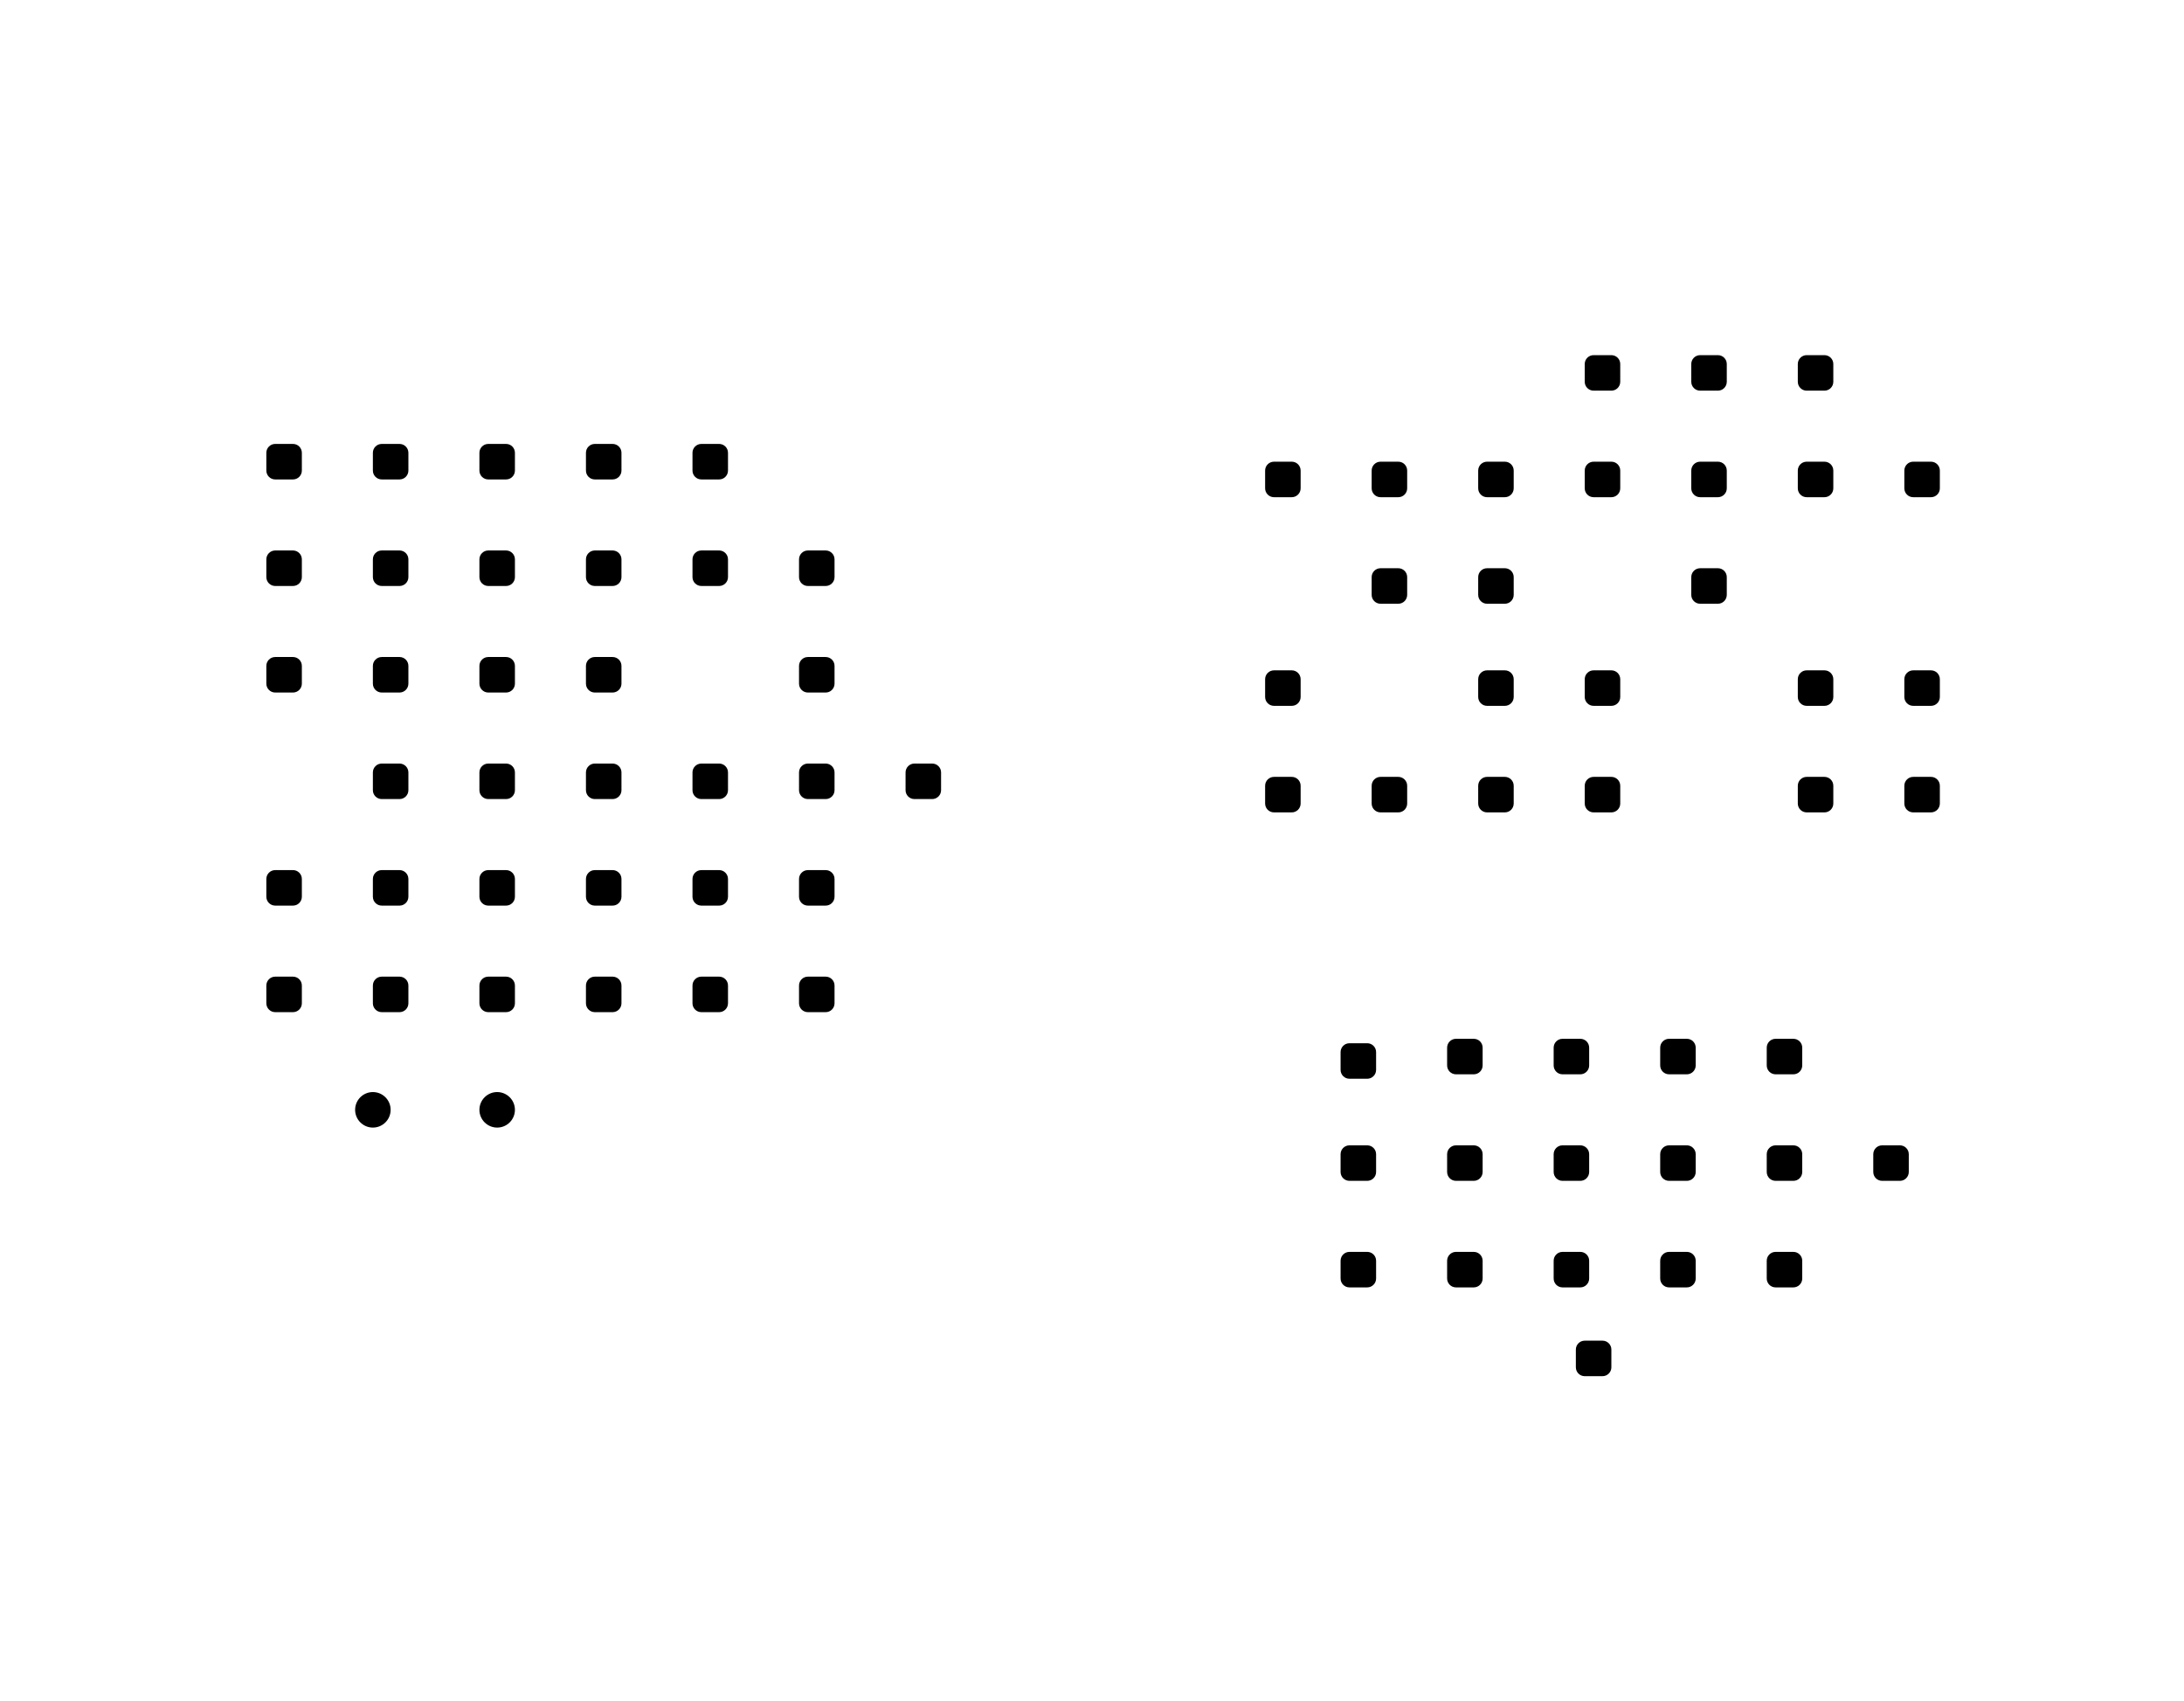
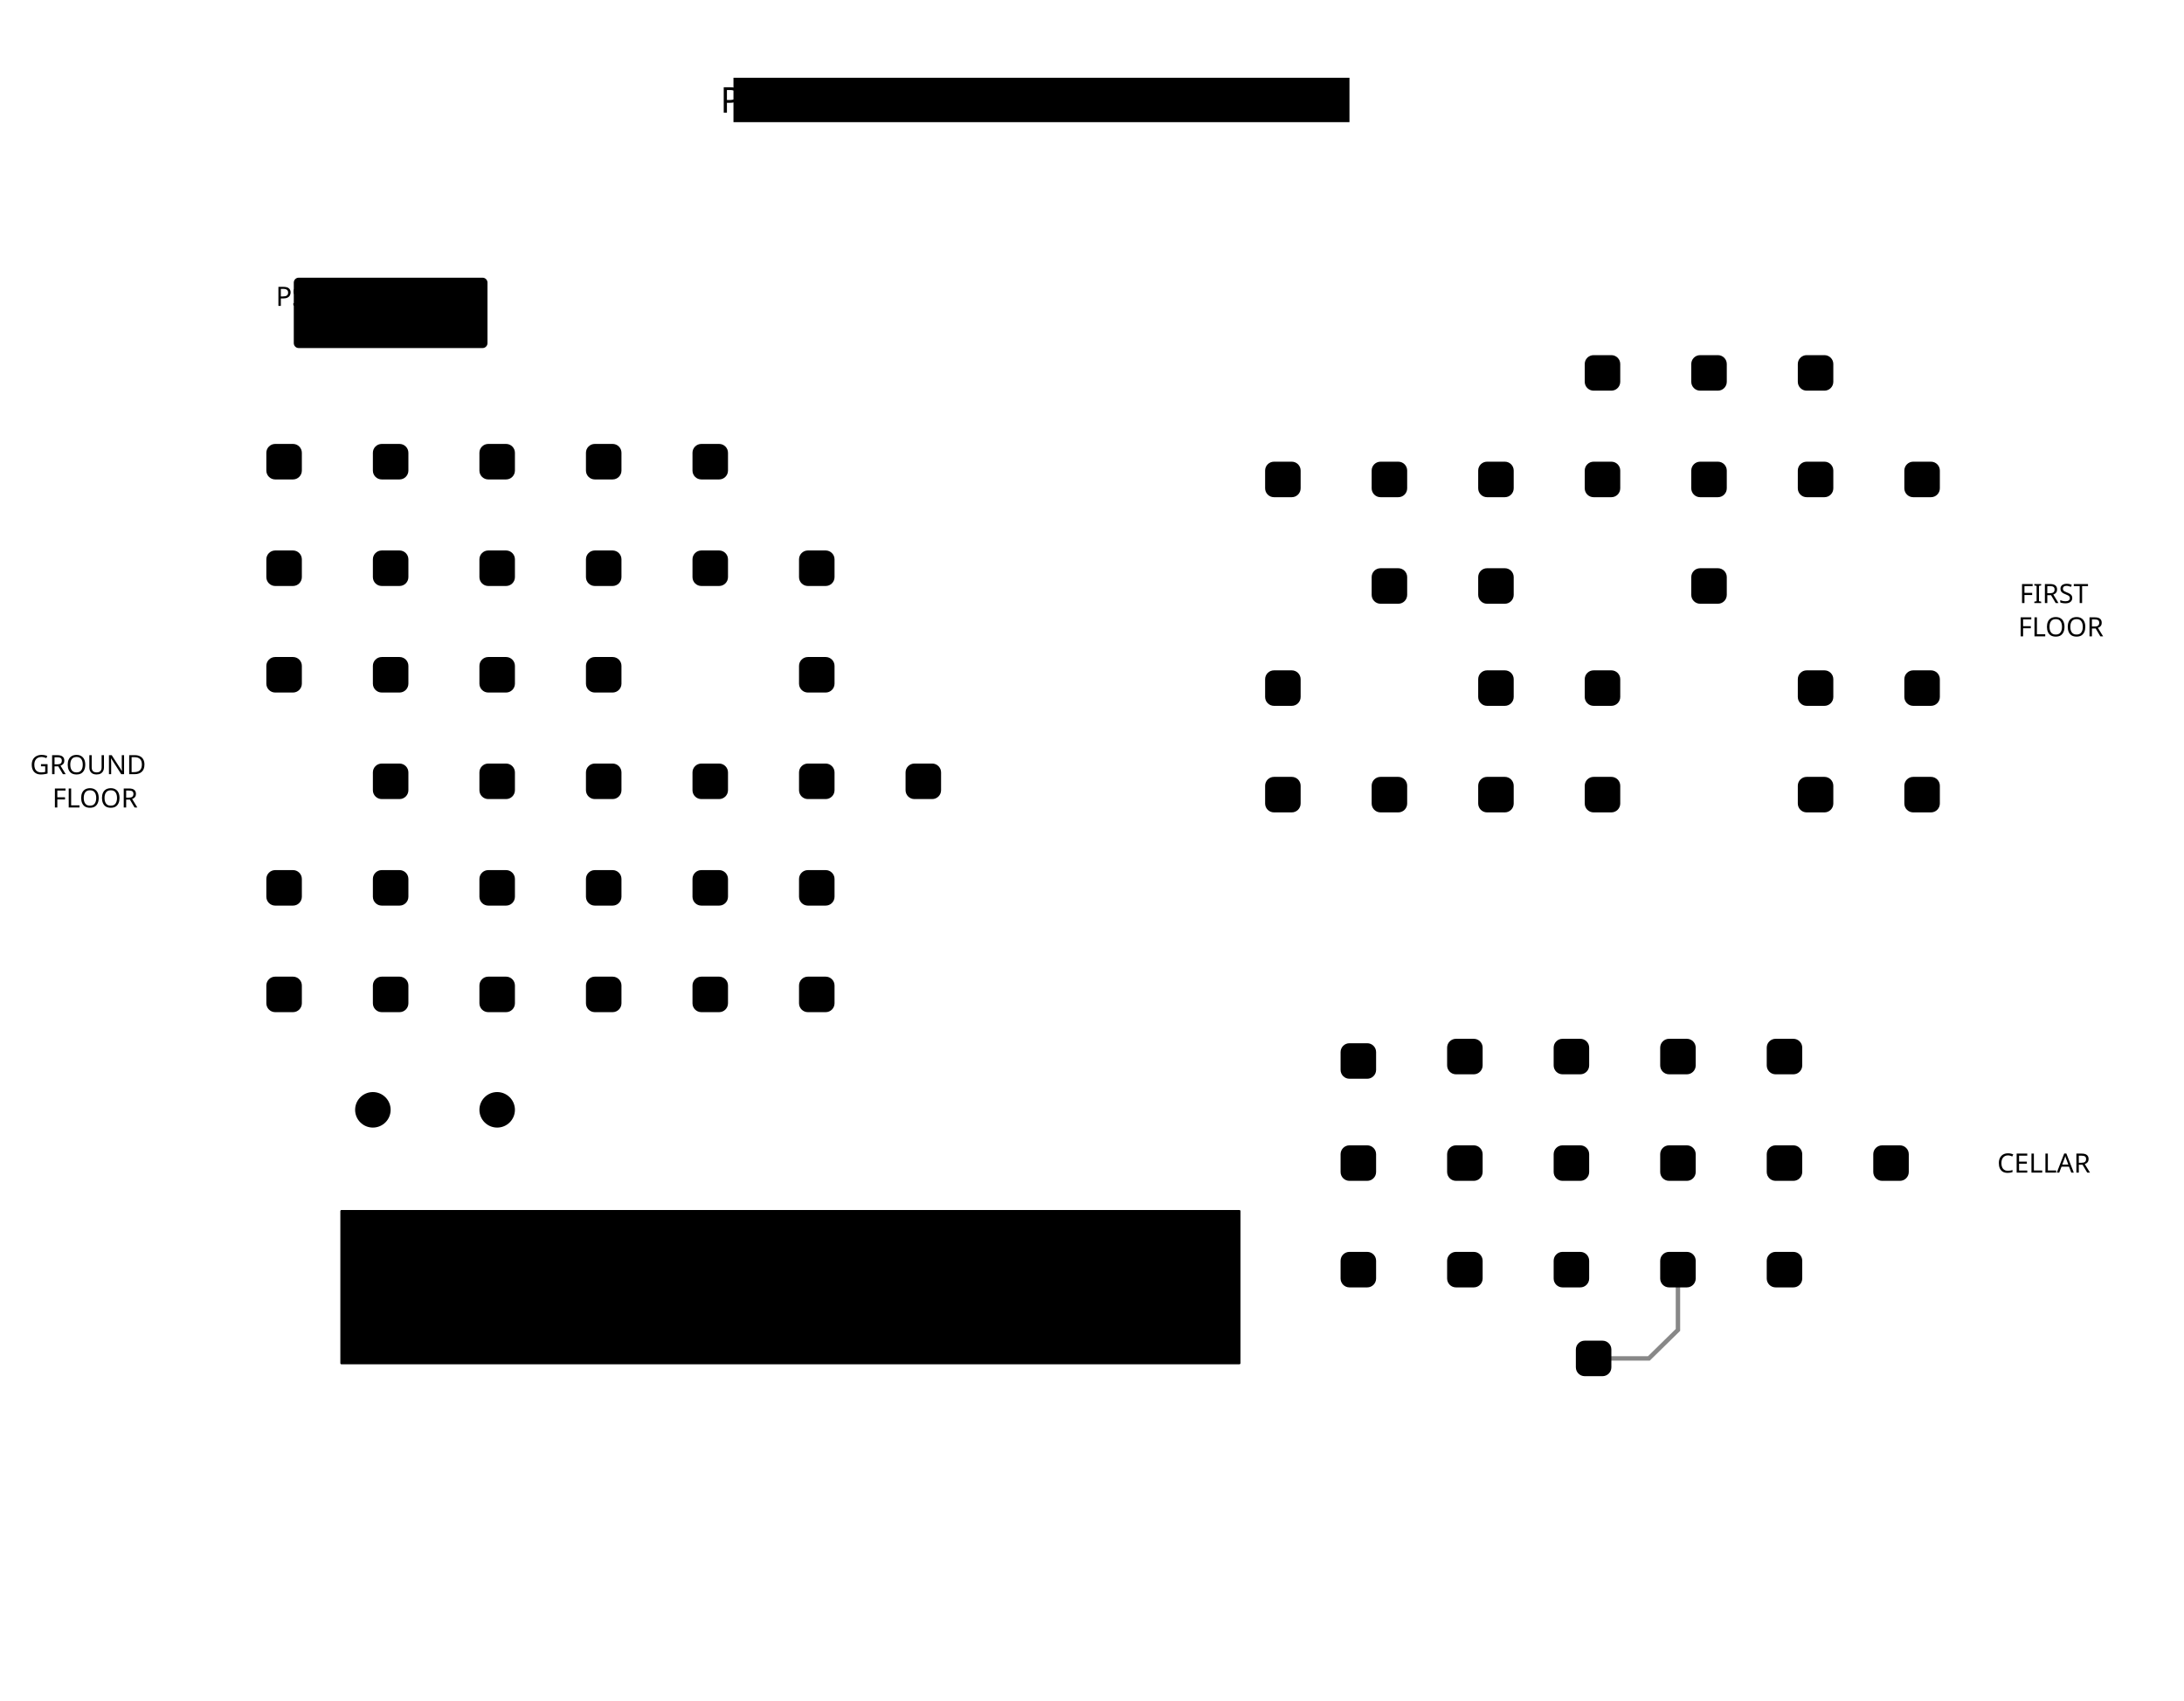
- <svg xmlns="http://www.w3.org/2000/svg" viewBox="0 0 492 383" class="map-svg" data-map-id="14">
-   <g id="layer-artwork" />
+ <svg xmlns="http://www.w3.org/2000/svg" viewBox="0 0 492 383" class="map-svg" data-map-id="14" version="1.1" id="svg7" xml:space="preserve">
+   <defs id="defs7" />
+   <style id="inkscape-font-fix">
+ text, .map-label, .map-label-muted, .map-label-accent,
+ .lib-table, .lib-gap-label, .lib-book-label,
+ .lib-row-num, .lib-book-list, .room-type-label {
+   font-family: "Noto Sans", sans-serif;
+ }
+ </style>
+   <g id="layer-artwork">
+     <rect id="rect20-9" width="138.768" height="10" x="165.232" y="17.517" class="city-sign" style="stroke-width:0.672" />
+     <rect id="rect39" width="202.773" height="34.758" x="76.672" y="272.564" ry="0.248" class="anno-box" style="stroke-width:1" />
+     <text xml:space="preserve" x="234.468" y="25.377" id="text21-6" class="city-sign-label" text-anchor="middle" font-size="8px" style="font-family:'Noto Sans', sans-serif">
+       <tspan x="234.468" y="25.377" style="font-style:normal;font-variant:normal;font-weight:normal;font-stretch:normal;font-family:NotoSans;-inkscape-font-specification:NotoSans" id="tspan20-4">PSEUDOPOLIS YARD WATCH HOUSE</tspan>
+     </text>
+     <rect id="rect24" width="43.636" height="15.85" x="66.182" y="62.554" ry="1.108" class="anno-box" style="stroke-width:1" />
+     <text xml:space="preserve" x="87.85" y="68.904" id="text23" class="map-label" text-anchor="middle" font-size="6px" style="font-family:'Noto Sans', sans-serif">
+       <tspan x="87.85" y="68.904" style="font-style:normal;font-variant:normal;font-weight:normal;font-stretch:normal;font-family:NotoSans;-inkscape-font-specification:NotoSans" id="tspan23">PSEUDOPOLIS</tspan>
+       <tspan x="87.85" y="76.404" style="font-style:normal;font-variant:normal;font-weight:normal;font-stretch:normal;font-family:NotoSans;-inkscape-font-specification:NotoSans" id="tspan7">YARD</tspan>
+     </text>
+     <path d="M 88,78.404 V 104" id="path24" class="exit-offmap" />
+     <text xml:space="preserve" x="25.307" y="174.395" id="text50" class="map-label-muted" text-anchor="middle" font-size="6px" style="font-family:'Noto Sans', sans-serif">
+       <tspan x="25.307" y="174.395" style="font-style:normal;font-variant:normal;font-weight:normal;font-stretch:normal;font-family:NotoSans;-inkscape-font-specification:NotoSans" id="tspan50">GROUND</tspan>
+       <tspan x="25.307" y="181.895" style="font-style:normal;font-variant:normal;font-weight:normal;font-stretch:normal;font-family:NotoSans;-inkscape-font-specification:NotoSans" id="tspan51">FLOOR</tspan>
+     </text>
+     <text xml:space="preserve" x="468.149" y="135.844" id="text9" class="map-label-muted" text-anchor="middle" font-size="6px" style="font-family:'Noto Sans', sans-serif">
+       <tspan x="468.149" y="135.844" style="font-style:normal;font-variant:normal;font-weight:normal;font-stretch:normal;font-family:NotoSans;-inkscape-font-specification:NotoSans" id="tspan9">FIRST</tspan>
+       <tspan x="468.149" y="143.344" style="font-style:normal;font-variant:normal;font-weight:normal;font-stretch:normal;font-family:NotoSans;-inkscape-font-specification:NotoSans" id="tspan10">FLOOR</tspan>
+     </text>
+     <text xml:space="preserve" x="464.319" y="264.142" id="text12" class="map-label-muted" text-anchor="middle" font-size="6px" style="font-family:'Noto Sans', sans-serif">
+       <tspan x="464.319" y="264.142" style="font-style:normal;font-variant:normal;font-weight:normal;font-stretch:normal;font-family:NotoSans;-inkscape-font-specification:NotoSans" id="tspan12">CELLAR</tspan>
+     </text>
+     <path d="m 359,306 h 12.45 L 378,299.578 V 286.5" id="path13" class="exit" fill="none" stroke="#888888" />
+     <text xml:space="preserve" x="148.821" y="279.036" id="text32" class="map-label" text-anchor="left" font-size="6px" style="font-family:'Noto Sans', sans-serif">
+       <tspan x="148.821" y="279.036" style="font-style:normal;font-variant:normal;font-weight:normal;font-stretch:normal;font-family:NotoSans;-inkscape-font-specification:NotoSans" id="tspan32">WATCH HOUSE ROOMS</tspan>
+     </text>
+     <text xml:space="preserve" x="81.147" y="288.208" id="text33" class="map-label" text-anchor="left" font-size="6px" style="font-family:'Noto Sans', sans-serif">
+       <tspan x="81.147" y="288.208" style="font-style:normal;font-variant:normal;font-weight:normal;font-stretch:normal;font-family:NotoSans;-inkscape-font-specification:NotoSans" id="tspan39">1. FORENSICS</tspan>
+       <tspan x="81.147" y="295.708" style="font-style:normal;font-variant:normal;font-weight:normal;font-stretch:normal;font-family:NotoSans;-inkscape-font-specification:NotoSans" id="tspan37">2. LOCKER ROOM</tspan>
+       <tspan x="81.147" y="303.208" style="font-style:normal;font-variant:normal;font-weight:normal;font-stretch:normal;font-family:NotoSans;-inkscape-font-specification:NotoSans" id="tspan38">3. WATCHMAN'S GUILD</tspan>
+     </text>
+     <path d="M 76.672,280.955 H 279.445" id="path39" class="anno-rule" />
+     <text xml:space="preserve" x="154.395" y="288.208" id="text42" class="map-label" text-anchor="left" font-size="6px" style="font-family:'Noto Sans', sans-serif">
+       <tspan x="154.395" y="288.208" style="font-style:normal;font-variant:normal;font-weight:normal;font-stretch:normal;font-family:NotoSans;-inkscape-font-specification:NotoSans" id="tspan42">4. INTERROGATION</tspan>
+       <tspan x="154.395" y="295.708" style="font-style:normal;font-variant:normal;font-weight:normal;font-stretch:normal;font-family:NotoSans;-inkscape-font-specification:NotoSans" id="tspan44">5. VIME'S OFFICE</tspan>
+       <tspan x="154.395" y="303.208" style="font-style:normal;font-variant:normal;font-weight:normal;font-stretch:normal;font-family:NotoSans;-inkscape-font-specification:NotoSans" id="tspan45">6. CARROT'S ROOM</tspan>
+     </text>
+     <text xml:space="preserve" x="216.682" y="288.208" id="text48" class="map-label" text-anchor="left" font-size="6px" style="font-family:'Noto Sans', sans-serif">
+       <tspan x="216.682" y="288.208" style="font-style:normal;font-variant:normal;font-weight:normal;font-stretch:normal;font-family:NotoSans;-inkscape-font-specification:NotoSans" id="tspan48">7. PRISON CELL</tspan>
+       <tspan x="216.682" y="295.708" style="font-style:normal;font-variant:normal;font-weight:normal;font-stretch:normal;font-family:NotoSans;-inkscape-font-specification:NotoSans" id="tspan52">8. PRISON OFFICE</tspan>
+       <tspan x="216.682" y="303.208" style="font-style:normal;font-variant:normal;font-weight:normal;font-stretch:normal;font-family:NotoSans;-inkscape-font-specification:NotoSans" id="tspan53">9. IGOR (NEW NOSE)</tspan>
+     </text>
+   </g>
  <g id="layer-exits">
    <line id="edge-38e0caedf0ff789f97b6d7e8e2a18fad9ab0f2fd-e4323daefa982b5bbc15bdbe3ba57752df4c1e7d" class="exit" x1="112" y1="104" x2="88" y2="104" />
    <line id="edge-da386c9ef7bc8bc6b783b873bf423bc186b717f8-e4323daefa982b5bbc15bdbe3ba57752df4c1e7d" class="exit" x1="88" y1="128" x2="88" y2="104" />
    <line id="edge-dff316ced22bf977b5b85319417619f55cf5427a-e4323daefa982b5bbc15bdbe3ba57752df4c1e7d" class="exit" x1="64" y1="128" x2="88" y2="104" />
    <line id="edge-e4323daefa982b5bbc15bdbe3ba57752df4c1e7d-ed5ed573b174bcece88c3026247b4db114376547" class="exit" x1="88" y1="104" x2="64" y2="104" />
    <line id="edge-38e0caedf0ff789f97b6d7e8e2a18fad9ab0f2fd-a91f881f9b8387aece66202c8c4af29845f2b557" class="exit" x1="112" y1="104" x2="136" y2="104" />
    <line id="edge-da386c9ef7bc8bc6b783b873bf423bc186b717f8-ed5ed573b174bcece88c3026247b4db114376547" class="exit" x1="88" y1="128" x2="64" y2="104" />
    <line id="edge-dff316ced22bf977b5b85319417619f55cf5427a-ed5ed573b174bcece88c3026247b4db114376547" class="exit" x1="64" y1="128" x2="64" y2="104" />
    <line id="edge-bb12561776cc64eee575ef49a01fa16c4af3c157-dff316ced22bf977b5b85319417619f55cf5427a" class="exit" x1="64" y1="152" x2="64" y2="128" />
    <line id="edge-da386c9ef7bc8bc6b783b873bf423bc186b717f8-dff316ced22bf977b5b85319417619f55cf5427a" class="exit" x1="88" y1="128" x2="64" y2="128" />
    <line id="edge-75779c028e33c650afb0da590c30e13233037ff4-da386c9ef7bc8bc6b783b873bf423bc186b717f8" class="exit" x1="112" y1="128" x2="88" y2="128" />
    <line id="edge-75779c028e33c650afb0da590c30e13233037ff4-9e40c07e260a43f14dc9c836835dbc1224e5a849" class="exit" x1="112" y1="128" x2="112" y2="152" />
    <line id="edge-75779c028e33c650afb0da590c30e13233037ff4-bf31c1171f6364127419287e7b526cc8a369dad4" class="exit" x1="112" y1="128" x2="136" y2="128" />
    <line id="edge-001b1d37a206af4bda0bbbab028846039595d452-9e40c07e260a43f14dc9c836835dbc1224e5a849" class="exit" x1="88" y1="152" x2="112" y2="152" />
    <line id="edge-9e40c07e260a43f14dc9c836835dbc1224e5a849-e89dfc0fc7ca85e470f6088959f8dc2e04fa9b5e" class="exit" x1="112" y1="152" x2="112" y2="176" />
    <line id="edge-1cb90592d555424999ee624e9d13f0265d22446c-e89dfc0fc7ca85e470f6088959f8dc2e04fa9b5e" class="exit" x1="136" y1="176" x2="112" y2="176" />
    <line id="edge-7c1f023e45c77a1656827735299710d61769fc0e-e89dfc0fc7ca85e470f6088959f8dc2e04fa9b5e" class="exit" x1="88" y1="176" x2="112" y2="176" />
    <line id="edge-e60350c1af1e8f42bd568a2b821add57cf635606-e89dfc0fc7ca85e470f6088959f8dc2e04fa9b5e" class="exit" x1="112" y1="200" x2="112" y2="176" />
    <line id="edge-43913fcff5de196f8e801d6810346011fa49f10b-e60350c1af1e8f42bd568a2b821add57cf635606" class="exit" x1="112" y1="224" x2="112" y2="200" />
    <line id="edge-42ec9933c09cb4fb475bbd81b66a90308be65975-43913fcff5de196f8e801d6810346011fa49f10b" class="exit" x1="88" y1="224" x2="112" y2="224" />
    <line id="edge-43913fcff5de196f8e801d6810346011fa49f10b-e946d1b1c0ae54f55938d176143b5b9085f54b2a" class="exit" x1="112" y1="224" x2="112" y2="250" />
    <line id="edge-e946d1b1c0ae54f55938d176143b5b9085f54b2a-effd227afd7bd5661384eed1e5abb1816292196a" class="exit" x1="112" y1="250" x2="84" y2="250" />
    <line id="edge-0e7d9e718872efa5e99d00f9166a1a52b6b9de1f-42ec9933c09cb4fb475bbd81b66a90308be65975" class="exit" x1="64" y1="224" x2="88" y2="224" />
    <line id="edge-42ec9933c09cb4fb475bbd81b66a90308be65975-a354edb8beab37712ffa33e68b17482171832faf" class="exit" x1="88" y1="224" x2="88" y2="200" />
    <line id="edge-0e7d9e718872efa5e99d00f9166a1a52b6b9de1f-45cb06d71364647001ae5236ea1832d5b4cbff65" class="exit" x1="64" y1="224" x2="64" y2="200" />
    null
    <line id="edge-174e69727d2965e2076884c41903622d04ca521f-f2dd78929943ee0d53e7a813c73e92499431937b" class="exit" x1="289" y1="155" x2="289" y2="179" />
    <line id="edge-e3396647c4af3d6a859754f365b30d93b3f0de66-f2dd78929943ee0d53e7a813c73e92499431937b" class="exit" x1="313" y1="179" x2="289" y2="179" />
    <line id="edge-23df74bcdc7136f4c9745f3b3aa7fb4618fd05a3-e3396647c4af3d6a859754f365b30d93b3f0de66" class="exit" x1="337" y1="179" x2="313" y2="179" />
    <line id="edge-14363e2121b91d9a5f860548bba820784e3d659c-23df74bcdc7136f4c9745f3b3aa7fb4618fd05a3" class="exit" x1="361" y1="179" x2="337" y2="179" />
    <line id="edge-23df74bcdc7136f4c9745f3b3aa7fb4618fd05a3-506cf7c5be93e3189f3b1c96b45c308a358548d3" class="exit" x1="337" y1="179" x2="337" y2="155" />
    <line id="edge-14363e2121b91d9a5f860548bba820784e3d659c-280b9a0993f4c2abcf8227f7d750cc44b0d9692f" class="exit" x1="361" y1="179" x2="409" y2="179" />
    <line id="edge-14363e2121b91d9a5f860548bba820784e3d659c-65c089fbb74abe38e8c8c13b55b346a8fad82c51" class="exit" x1="361" y1="179" x2="361" y2="155" />
    <line id="edge-174e69727d2965e2076884c41903622d04ca521f-d3ed288e87c1a1d81517c1d4dd022dc9c8d48c74" class="exit" x1="289" y1="155" x2="289" y2="108" />
    <line id="edge-0ad512d3ec4e95fc106f302641992c06535a8233-280b9a0993f4c2abcf8227f7d750cc44b0d9692f" class="exit" x1="409" y1="155" x2="409" y2="179" />
    <line id="edge-280b9a0993f4c2abcf8227f7d750cc44b0d9692f-8c6ec17a9134a53f13bc6b2feeddbc45fb81b76b" class="exit" x1="409" y1="179" x2="433" y2="179" />
    <line id="edge-0ad512d3ec4e95fc106f302641992c06535a8233-2beb0e385dbebfda36b074eb8f5db747bd610bdb" class="exit" x1="409" y1="155" x2="433" y2="155" />
    <line id="edge-0ad512d3ec4e95fc106f302641992c06535a8233-863c8480aed91e9b4b88023d34256e6ce7d91d9a" class="exit" x1="409" y1="155" x2="409" y2="108" />
    <line id="edge-63f33530da59738fd1ab7a52c3dd4b5b8363f725-863c8480aed91e9b4b88023d34256e6ce7d91d9a" class="exit" x1="433" y1="108" x2="409" y2="108" />
    <line id="edge-7147c2010cfb431b50c1ae2fecb5893bf3fc846a-863c8480aed91e9b4b88023d34256e6ce7d91d9a" class="exit" x1="385" y1="108" x2="409" y2="108" />
    <line id="edge-863c8480aed91e9b4b88023d34256e6ce7d91d9a-d0f19f26c5a12a73817d5b391a8aeadd85e464c1" class="exit" x1="409" y1="108" x2="409" y2="84" />
    null
    <line id="edge-2f91a90be2c771b24ed72a3a75b1920ec277c353-7147c2010cfb431b50c1ae2fecb5893bf3fc846a" class="exit" x1="385" y1="132" x2="385" y2="108" />
    <line id="edge-7147c2010cfb431b50c1ae2fecb5893bf3fc846a-9c133e18f2f64cad66e9ddf6b3815c120e142c82" class="exit" x1="385" y1="108" x2="361" y2="108" />
    <line id="edge-8a69a64960e495dd53365f85f7a53e64ca95caf2-9c133e18f2f64cad66e9ddf6b3815c120e142c82" class="exit" x1="337" y1="108" x2="361" y2="108" />
    <line id="edge-9c133e18f2f64cad66e9ddf6b3815c120e142c82-f80370cf035e26791bad591cc9e0a4412b8eb392" class="exit" x1="361" y1="108" x2="361" y2="84" />
    <line id="edge-c1a3c3cb5de46fe1cc227dcd86b65a78552a070b-f80370cf035e26791bad591cc9e0a4412b8eb392" class="exit" x1="385" y1="84" x2="361" y2="84" />
    <line id="edge-8a69a64960e495dd53365f85f7a53e64ca95caf2-adf74cee18da7945b6d6e4a496298bebe967e8a9" class="exit" x1="337" y1="108" x2="337" y2="132" />
    <line id="edge-8a69a64960e495dd53365f85f7a53e64ca95caf2-e0902734d6bcf1be4763036446e5b3984d811dca" class="exit" x1="337" y1="108" x2="313" y2="108" />
    <line id="edge-d3ed288e87c1a1d81517c1d4dd022dc9c8d48c74-e0902734d6bcf1be4763036446e5b3984d811dca" class="exit" x1="289" y1="108" x2="313" y2="108" />
    <line id="edge-e0902734d6bcf1be4763036446e5b3984d811dca-fe31d06bbe69eca1b48ca634f646ff8699a138f4" class="exit" x1="313" y1="108" x2="313" y2="132" />
    <line id="edge-f8e2873643260fb93623c23ca9caf584447bd088-fef9e62f305c72a18a1269d0fbfe32b05aa65f63" class="exit" x1="184" y1="128" x2="160" y2="128" />
    <line id="edge-bf31c1171f6364127419287e7b526cc8a369dad4-fef9e62f305c72a18a1269d0fbfe32b05aa65f63" class="exit" x1="136" y1="128" x2="160" y2="128" />
    <line id="edge-c3e340e672656faca84e109857f441c5f20e65a4-fef9e62f305c72a18a1269d0fbfe32b05aa65f63" class="exit" x1="160" y1="104" x2="160" y2="128" />
    <line id="edge-431f3cc333eb591a62e0818eb9ea452e79ded09d-bf31c1171f6364127419287e7b526cc8a369dad4" class="exit" x1="136" y1="152" x2="136" y2="128" />
    <line id="edge-1cb90592d555424999ee624e9d13f0265d22446c-dfc1b69df1f92cec64bb6d33f6ebff176372d6d8" class="exit" x1="136" y1="176" x2="160" y2="176" />
    <line id="edge-99327f687e7d90eb34a9dd37d0a93093599a45a7-dfc1b69df1f92cec64bb6d33f6ebff176372d6d8" class="exit" x1="160" y1="200" x2="160" y2="176" />
    <line id="edge-dfc1b69df1f92cec64bb6d33f6ebff176372d6d8-f51061ff25732d1390b12b7569b2aa8636fb3973" class="exit" x1="160" y1="176" x2="184" y2="176" />
    <line id="edge-9d1398289c8182bfdd1e58222a7a7ae6485379a9-f51061ff25732d1390b12b7569b2aa8636fb3973" class="exit" x1="208" y1="176" x2="184" y2="176" />
    <line id="edge-e06bf67fcabff99d29fa281df745b30607023cbe-f51061ff25732d1390b12b7569b2aa8636fb3973" class="exit" x1="184" y1="152" x2="184" y2="176" />
    null
    <line id="edge-3d1b328a9e77db781d6d26502015503502ca1791-fed2ded8a63f3227b629ef98fb65c32fa197ea71" class="exit" x1="402" y1="262" x2="426" y2="262" />
    <line id="edge-3d1b328a9e77db781d6d26502015503502ca1791-52eec27a7c55af2e4aac3d94676af659de7224ba" class="exit" x1="402" y1="262" x2="402" y2="238" />
    <line id="edge-3d1b328a9e77db781d6d26502015503502ca1791-9db2f453e107344495876a79730023fd0cf8404c" class="exit" x1="402" y1="262" x2="402" y2="286" />
    <line id="edge-3d1b328a9e77db781d6d26502015503502ca1791-a9a2f5d97684cb08e47ce171089f3c3da649082b" class="exit" x1="402" y1="262" x2="378" y2="262" />
    <line id="edge-104023ce7fbb221b8e6bb1506dfb6bf157b1f3de-a9a2f5d97684cb08e47ce171089f3c3da649082b" class="exit" x1="378" y1="286" x2="378" y2="262" />
    <line id="edge-9f2e587994ffa1765e454eeb1ed3e32f3d30129d-a9a2f5d97684cb08e47ce171089f3c3da649082b" class="exit" x1="354" y1="262" x2="378" y2="262" />
    <line id="edge-a9a2f5d97684cb08e47ce171089f3c3da649082b-eb14d6eb1e2073ba0ca42b10e61207f9c4ceb2ef" class="exit" x1="378" y1="262" x2="378" y2="238" />
    <line id="edge-1e68d4d09992750ae7ee64f94222064d64be4d61-9f2e587994ffa1765e454eeb1ed3e32f3d30129d" class="exit" x1="354" y1="238" x2="354" y2="262" />
    <line id="edge-620710c69028308bc9ee8b981466fbb14659bef9-9f2e587994ffa1765e454eeb1ed3e32f3d30129d" class="exit" x1="330" y1="262" x2="354" y2="262" />
    <line id="edge-7411fbee3969dace510b6c920d79c70e3a490208-9f2e587994ffa1765e454eeb1ed3e32f3d30129d" class="exit" x1="354" y1="286" x2="354" y2="262" />
    <line id="edge-317645d8de185f9aacb73590f78256b1936cbb33-620710c69028308bc9ee8b981466fbb14659bef9" class="exit" x1="306" y1="239" x2="330" y2="262" />
    <line id="edge-3b2a13df9d2b7e1ee3ce8d4fcf10a594ad27600d-620710c69028308bc9ee8b981466fbb14659bef9" class="exit" x1="330" y1="286" x2="330" y2="262" />
    <line id="edge-4fd07ea1a2cf447535b02d6420c16985c78bbd18-620710c69028308bc9ee8b981466fbb14659bef9" class="exit" x1="306" y1="262" x2="330" y2="262" />
    <line id="edge-620710c69028308bc9ee8b981466fbb14659bef9-85f68e1c1804bd7486775a84ef034408a25da0bb" class="exit" x1="330" y1="262" x2="306" y2="286" />
    <line id="edge-620710c69028308bc9ee8b981466fbb14659bef9-89df80382bd2cd503e1dc8f3aff6eff710c9e7d0" class="exit" x1="330" y1="262" x2="330" y2="238" />
    null
    <line id="edge-191297bb95441593532ffd6504b0ec5ed5417e2a-99327f687e7d90eb34a9dd37d0a93093599a45a7" class="exit" x1="160" y1="224" x2="160" y2="200" />
    <line id="edge-63520a8746c01dc39e543b10c831919807fdc070-99327f687e7d90eb34a9dd37d0a93093599a45a7" class="exit" x1="184" y1="200" x2="160" y2="200" />
    <line id="edge-99327f687e7d90eb34a9dd37d0a93093599a45a7-d5367d2362f23b7bed04496d7c14c6ebf92796e9" class="exit" x1="160" y1="200" x2="136" y2="200" />
    <line id="edge-04d8d9bdc376bb5af4b4c3e56fc4d60615c1f146-191297bb95441593532ffd6504b0ec5ed5417e2a" class="exit" x1="184" y1="224" x2="160" y2="224" />
    <line id="edge-191297bb95441593532ffd6504b0ec5ed5417e2a-2686328aa9565c6118e159487bf1379435841838" class="exit" x1="160" y1="224" x2="136" y2="224" />
  </g>
  <g id="layer-rooms">
    <rect id="room-e4323daefa982b5bbc15bdbe3ba57752df4c1e7d" class="room indoor" data-label="northeastern part of the main hall" x="84" y="100" width="8" height="8" rx="2" />
    <rect id="room-38e0caedf0ff789f97b6d7e8e2a18fad9ab0f2fd" class="room indoor room-food" data-label="canteen" x="108" y="100" width="8" height="8" rx="2" />
-     <text class="room-type-label" font-size="4.5" x="112" y="104" text-anchor="middle" dominant-baseline="central">F</text>
+     <text class="room-type-label" font-size="4.5" x="112" y="104" text-anchor="middle" dominant-baseline="central" id="text1">F</text>
    <rect id="room-a91f881f9b8387aece66202c8c4af29845f2b557" class="room indoor" data-label="kitchen" x="132" y="100" width="8" height="8" rx="2" />
    <rect id="room-ed5ed573b174bcece88c3026247b4db114376547" class="room indoor" data-label="northwestern part of the main hall" x="60" y="100" width="8" height="8" rx="2" />
    <rect id="room-dff316ced22bf977b5b85319417619f55cf5427a" class="room indoor" data-label="southwestern part of the main hall" x="60" y="124" width="8" height="8" rx="2" />
    <rect id="room-bb12561776cc64eee575ef49a01fa16c4af3c157" class="room indoor" data-label="tea room" x="60" y="148" width="8" height="8" rx="2" />
    <rect id="room-da386c9ef7bc8bc6b783b873bf423bc186b717f8" class="room indoor" data-label="southeastern part of the main hall" x="84" y="124" width="8" height="8" rx="2" />
    <rect id="room-75779c028e33c650afb0da590c30e13233037ff4" class="room indoor" data-label="corridor" x="108" y="124" width="8" height="8" rx="2" />
    <rect id="room-9e40c07e260a43f14dc9c836835dbc1224e5a849" class="room indoor" data-label="corridor" x="108" y="148" width="8" height="8" rx="2" />
    <rect id="room-001b1d37a206af4bda0bbbab028846039595d452" class="room indoor" data-label="men's dressing room" x="84" y="148" width="8" height="8" rx="2" />
    <rect id="room-e89dfc0fc7ca85e470f6088959f8dc2e04fa9b5e" class="room indoor" data-label="corridor-junction" x="108" y="172" width="8" height="8" rx="2" />
    <rect id="room-7c1f023e45c77a1656827735299710d61769fc0e" class="room indoor" data-label="women's dressing room" x="84" y="172" width="8" height="8" rx="2" />
    <rect id="room-e60350c1af1e8f42bd568a2b821add57cf635606" class="room indoor" data-label="corridor" x="108" y="196" width="8" height="8" rx="2" />
    <rect id="room-43913fcff5de196f8e801d6810346011fa49f10b" class="room indoor" data-label="corridor" x="108" y="220" width="8" height="8" rx="2" />
    <circle id="room-e946d1b1c0ae54f55938d176143b5b9085f54b2a" class="room outdoor" data-label="eastern part of the training ground" cx="112" cy="250" r="4" />
    <circle id="room-effd227afd7bd5661384eed1e5abb1816292196a" class="room outdoor" data-label="western part of the training ground" cx="84" cy="250" r="4" />
    <rect id="room-42ec9933c09cb4fb475bbd81b66a90308be65975" class="room indoor" data-label="corridor" x="84" y="220" width="8" height="8" rx="2" />
    <rect id="room-a354edb8beab37712ffa33e68b17482171832faf" class="room indoor" data-label="interrogation room" x="84" y="196" width="8" height="8" rx="2" />
    <rect id="room-0e7d9e718872efa5e99d00f9166a1a52b6b9de1f" class="room indoor" data-label="corridor" x="60" y="220" width="8" height="8" rx="2" />
-     <polygon class="stair-symbol" points="64,221 61.5,226 66.5,226" />
+     <polygon class="stair-symbol" points="64,221 61.5,226 66.5,226" id="polygon1" />
    <rect id="room-45cb06d71364647001ae5236ea1832d5b4cbff65" class="room indoor" data-label="bare room" x="60" y="196" width="8" height="8" rx="2" />
    <rect id="room-f2dd78929943ee0d53e7a813c73e92499431937b" class="room indoor" data-label="stairwell" x="285" y="175" width="8" height="8" rx="2" />
    <rect id="room-e3396647c4af3d6a859754f365b30d93b3f0de66" class="room indoor" data-label="corridor" x="309" y="175" width="8" height="8" rx="2" />
    <rect id="room-23df74bcdc7136f4c9745f3b3aa7fb4618fd05a3" class="room indoor" data-label="corridor" x="333" y="175" width="8" height="8" rx="2" />
    <rect id="room-506cf7c5be93e3189f3b1c96b45c308a358548d3" class="room indoor" data-label="old armoury" x="333" y="151" width="8" height="8" rx="2" />
    <rect id="room-14363e2121b91d9a5f860548bba820784e3d659c" class="room indoor" data-label="corridor" x="357" y="175" width="8" height="8" rx="2" />
    <rect id="room-65c089fbb74abe38e8c8c13b55b346a8fad82c51" class="room indoor" data-label="room full of pipes" x="357" y="151" width="8" height="8" rx="2" />
    <rect id="room-174e69727d2965e2076884c41903622d04ca521f" class="room indoor" data-label="corridor" x="285" y="151" width="8" height="8" rx="2" />
    <rect id="room-280b9a0993f4c2abcf8227f7d750cc44b0d9692f" class="room indoor" data-label="corridor" x="405" y="175" width="8" height="8" rx="2" />
    <rect id="room-8c6ec17a9134a53f13bc6b2feeddbc45fb81b76b" class="room indoor" data-label="storeroom" x="429" y="175" width="8" height="8" rx="2" />
    <rect id="room-0ad512d3ec4e95fc106f302641992c06535a8233" class="room indoor" data-label="corridor" x="405" y="151" width="8" height="8" rx="2" />
    <rect id="room-2beb0e385dbebfda36b074eb8f5db747bd610bdb" class="room indoor" data-label="archive" x="429" y="151" width="8" height="8" rx="2" />
    <rect id="room-863c8480aed91e9b4b88023d34256e6ce7d91d9a" class="room indoor" data-label="corridor" x="405" y="104" width="8" height="8" rx="2" />
    <rect id="room-63f33530da59738fd1ab7a52c3dd4b5b8363f725" class="room indoor" data-label="corridor" x="429" y="104" width="8" height="8" rx="2" />
-     <polygon class="stair-symbol" points="433,111 430.5,106 435.5,106" />
+     <polygon class="stair-symbol" points="433,111 430.5,106 435.5,106" id="polygon2" />
    <rect id="room-d0f19f26c5a12a73817d5b391a8aeadd85e464c1" class="room indoor" data-label="Captain Carrot's room" x="405" y="80" width="8" height="8" rx="2" />
    <rect id="room-7147c2010cfb431b50c1ae2fecb5893bf3fc846a" class="room indoor" data-label="corridor" x="381" y="104" width="8" height="8" rx="2" />
    <rect id="room-2f91a90be2c771b24ed72a3a75b1920ec277c353" class="room indoor" data-label="room full of junk" x="381" y="128" width="8" height="8" rx="2" />
    <rect id="room-9c133e18f2f64cad66e9ddf6b3815c120e142c82" class="room indoor" data-label="corridor" x="357" y="104" width="8" height="8" rx="2" />
    <rect id="room-f80370cf035e26791bad591cc9e0a4412b8eb392" class="room indoor" data-label="corridor" x="357" y="80" width="8" height="8" rx="2" />
    <rect id="room-c1a3c3cb5de46fe1cc227dcd86b65a78552a070b" class="room indoor" data-label="Commander Vimes' office" x="381" y="80" width="8" height="8" rx="2" />
    <rect id="room-8a69a64960e495dd53365f85f7a53e64ca95caf2" class="room indoor" data-label="corridor" x="333" y="104" width="8" height="8" rx="2" />
    <rect id="room-adf74cee18da7945b6d6e4a496298bebe967e8a9" class="room indoor" data-label="room" x="333" y="128" width="8" height="8" rx="2" />
    <rect id="room-e0902734d6bcf1be4763036446e5b3984d811dca" class="room indoor" data-label="balcony" x="309" y="104" width="8" height="8" rx="2" />
    <rect id="room-fe31d06bbe69eca1b48ca634f646ff8699a138f4" class="room indoor" data-label="assignment room" x="309" y="128" width="8" height="8" rx="2" />
    <rect id="room-d3ed288e87c1a1d81517c1d4dd022dc9c8d48c74" class="room indoor" data-label="junction" x="285" y="104" width="8" height="8" rx="2" />
    <rect id="room-f8e2873643260fb93623c23ca9caf584447bd088" class="room indoor" data-label="stairwell" x="180" y="124" width="8" height="8" rx="2" />
-     <polygon class="stair-symbol" points="184,125 181.5,130 186.5,130" />
+     <polygon class="stair-symbol" points="184,125 181.5,130 186.5,130" id="polygon3" />
    <rect id="room-fef9e62f305c72a18a1269d0fbfe32b05aa65f63" class="room indoor" data-label="corridor" x="156" y="124" width="8" height="8" rx="2" />
    <rect id="room-bf31c1171f6364127419287e7b526cc8a369dad4" class="room indoor" data-label="corridor" x="132" y="124" width="8" height="8" rx="2" />
    <rect id="room-c3e340e672656faca84e109857f441c5f20e65a4" class="room indoor" data-label="Littlebottom's office" x="156" y="100" width="8" height="8" rx="2" />
    <rect id="room-431f3cc333eb591a62e0818eb9ea452e79ded09d" class="room indoor" data-label="locker room" x="132" y="148" width="8" height="8" rx="2" />
    <rect id="room-1cb90592d555424999ee624e9d13f0265d22446c" class="room indoor" data-label="corridor" x="132" y="172" width="8" height="8" rx="2" />
    <rect id="room-dfc1b69df1f92cec64bb6d33f6ebff176372d6d8" class="room indoor" data-label="corridor" x="156" y="172" width="8" height="8" rx="2" />
    <rect id="room-f51061ff25732d1390b12b7569b2aa8636fb3973" class="room indoor" data-label="corridor" x="180" y="172" width="8" height="8" rx="2" />
    <rect id="room-9d1398289c8182bfdd1e58222a7a7ae6485379a9" class="room indoor" data-label="corridor" x="204" y="172" width="8" height="8" rx="2" />
-     <polygon class="stair-symbol" points="208,179 205.5,174 210.5,174" />
+     <polygon class="stair-symbol" points="208,179 205.5,174 210.5,174" id="polygon4" />
    <rect id="room-e06bf67fcabff99d29fa281df745b30607023cbe" class="room indoor" data-label="guild office" x="180" y="148" width="8" height="8" rx="2" />
    <rect id="room-fed2ded8a63f3227b629ef98fb65c32fa197ea71" class="room indoor" data-label="corridor" x="422" y="258" width="8" height="8" rx="2" />
-     <polygon class="stair-symbol" points="426,259 423.5,264 428.5,264" />
+     <polygon class="stair-symbol" points="426,259 423.5,264 428.5,264" id="polygon5" />
    <rect id="room-3d1b328a9e77db781d6d26502015503502ca1791" class="room indoor" data-label="corridor" x="398" y="258" width="8" height="8" rx="2" />
    <rect id="room-a9a2f5d97684cb08e47ce171089f3c3da649082b" class="room indoor" data-label="corridor" x="374" y="258" width="8" height="8" rx="2" />
    <rect id="room-9f2e587994ffa1765e454eeb1ed3e32f3d30129d" class="room indoor" data-label="corridor" x="350" y="258" width="8" height="8" rx="2" />
    <rect id="room-620710c69028308bc9ee8b981466fbb14659bef9" class="room indoor" data-label="large room" x="326" y="258" width="8" height="8" rx="2" />
    <rect id="room-89df80382bd2cd503e1dc8f3aff6eff710c9e7d0" class="room indoor" data-label="maximum security prison cell" x="326" y="234" width="8" height="8" rx="2" />
    <rect id="room-317645d8de185f9aacb73590f78256b1936cbb33" class="room indoor" data-label="small, uncomfortable prison cell" x="302" y="235" width="8" height="8" rx="2" />
    <rect id="room-4fd07ea1a2cf447535b02d6420c16985c78bbd18" class="room indoor" data-label="small prison cell" x="302" y="258" width="8" height="8" rx="2" />
    <rect id="room-85f68e1c1804bd7486775a84ef034408a25da0bb" class="room indoor" data-label="small prison cell" x="302" y="282" width="8" height="8" rx="2" />
    <rect id="room-3b2a13df9d2b7e1ee3ce8d4fcf10a594ad27600d" class="room indoor" data-label="large prison cell" x="326" y="282" width="8" height="8" rx="2" />
    <rect id="room-1e68d4d09992750ae7ee64f94222064d64be4d61" class="room indoor" data-label="cell" x="350" y="234" width="8" height="8" rx="2" />
    <rect id="room-7411fbee3969dace510b6c920d79c70e3a490208" class="room indoor" data-label="cell" x="350" y="282" width="8" height="8" rx="2" />
    <rect id="room-eb14d6eb1e2073ba0ca42b10e61207f9c4ceb2ef" class="room indoor" data-label="cell" x="374" y="234" width="8" height="8" rx="2" />
    <rect id="room-104023ce7fbb221b8e6bb1506dfb6bf157b1f3de" class="room indoor" data-label="Igor's laboratory" x="374" y="282" width="8" height="8" rx="2" />
-     <polygon class="stair-symbol" points="378,289 375.5,284 380.5,284" />
+     <polygon class="stair-symbol" points="378,289 375.5,284 380.5,284" id="polygon6" />
    <rect id="room-28ef221b06da7cef4b70ae9aa054b42124b8d118" class="room indoor" data-label="cold room" x="355" y="302" width="8" height="8" rx="2" />
-     <polygon class="stair-symbol" points="359,309 356.5,304 361.5,304" />
+     <polygon class="stair-symbol" points="359,309 356.5,304 361.5,304" id="polygon7" />
    <rect id="room-52eec27a7c55af2e4aac3d94676af659de7224ba" class="room indoor" data-label="cell" x="398" y="234" width="8" height="8" rx="2" />
    <rect id="room-9db2f453e107344495876a79730023fd0cf8404c" class="room indoor" data-label="cell" x="398" y="282" width="8" height="8" rx="2" />
    <rect id="room-99327f687e7d90eb34a9dd37d0a93093599a45a7" class="room indoor" data-label="corridor" x="156" y="196" width="8" height="8" rx="2" />
    <rect id="room-d5367d2362f23b7bed04496d7c14c6ebf92796e9" class="room indoor" data-label="storeroom" x="132" y="196" width="8" height="8" rx="2" />
    <rect id="room-63520a8746c01dc39e543b10c831919807fdc070" class="room indoor" data-label="room with a lot of pipes" x="180" y="196" width="8" height="8" rx="2" />
    <rect id="room-191297bb95441593532ffd6504b0ec5ed5417e2a" class="room indoor" data-label="corridor" x="156" y="220" width="8" height="8" rx="2" />
    <rect id="room-04d8d9bdc376bb5af4b4c3e56fc4d60615c1f146" class="room indoor" data-label="boiler room" x="180" y="220" width="8" height="8" rx="2" />
    <rect id="room-2686328aa9565c6118e159487bf1379435841838" class="room indoor" data-label="armoury" x="132" y="220" width="8" height="8" rx="2" />
  </g>
-   <g id="layer-room-labels" />
+   <g id="layer-room-labels">
+     <text xml:space="preserve" x="159.112" y="105.428" id="text3" class="map-label" font-size="4px" text-align="center" style="font-family:'Noto Sans', sans-serif">
+       <tspan id="tspan3" x="159.112" y="105.428">1</tspan>
+     </text>
+     <text xml:space="preserve" x="134.864" y="153.448" id="text13" class="map-label" font-size="4px" text-align="center" style="font-family:'Noto Sans', sans-serif">
+       <tspan id="tspan13" x="134.864" y="153.448">2</tspan>
+     </text>
+     <text xml:space="preserve" x="182.88" y="153.428" id="text14" class="map-label" font-size="4px" text-align="center" style="font-family:'Noto Sans', sans-serif">
+       <tspan id="tspan14" x="182.88" y="153.428">3</tspan>
+     </text>
+     <text xml:space="preserve" x="86.854" y="201.436" id="text15" class="map-label" font-size="4px" text-align="center" style="font-family:'Noto Sans', sans-serif">
+       <tspan id="tspan15" x="86.854" y="201.436">4</tspan>
+     </text>
+     <text xml:space="preserve" x="86.181" y="153.412" id="text16" class="map-label" font-size="4px" text-align="center" style="font-family:'Noto Sans', sans-serif">
+       <tspan id="tspan16" x="86.181" y="153.412">♂</tspan>
+     </text>
+     <text xml:space="preserve" x="86.535" y="177.212" id="text17" class="map-label" font-size="4px" text-align="center" style="font-family:'Noto Sans', sans-serif">
+       <tspan id="tspan17" x="86.535" y="177.212">♀</tspan>
+     </text>
+     <text xml:space="preserve" x="383.844" y="85.408" id="text3-5" class="map-label" font-size="4px" text-align="center" style="font-family:'Noto Sans', sans-serif">
+       <tspan id="tspan3-2" x="383.844" y="85.408">5</tspan>
+     </text>
+     <text xml:space="preserve" x="407.84" y="85.428" id="text18" class="map-label" font-size="4px" text-align="center" style="font-family:'Noto Sans', sans-serif">
+       <tspan id="tspan18" x="407.84" y="85.428">6</tspan>
+     </text>
+     <text xml:space="preserve" x="400.866" y="239.428" id="text18-4" class="map-label" font-size="4px" text-align="center" style="font-family:'Noto Sans', sans-serif">
+       <tspan id="tspan18-7" x="400.866" y="239.428">7</tspan>
+     </text>
+     <text xml:space="preserve" x="376.866" y="239.428" id="text19" class="map-label" font-size="4px" text-align="center" style="font-family:'Noto Sans', sans-serif">
+       <tspan id="tspan19" x="376.866" y="239.428">7</tspan>
+     </text>
+     <text xml:space="preserve" x="352.866" y="239.428" id="text20" class="map-label" font-size="4px" text-align="center" style="font-family:'Noto Sans', sans-serif">
+       <tspan id="tspan20" x="352.866" y="239.428">7</tspan>
+     </text>
+     <text xml:space="preserve" x="328.866" y="239.428" id="text21" class="map-label" font-size="4px" text-align="center" style="font-family:'Noto Sans', sans-serif">
+       <tspan id="tspan21" x="328.866" y="239.428">7</tspan>
+     </text>
+     <text xml:space="preserve" x="304.866" y="240.428" id="text22" class="map-label" font-size="4px" text-align="center" style="font-family:'Noto Sans', sans-serif">
+       <tspan id="tspan22" x="304.866" y="240.428">7</tspan>
+     </text>
+     <text xml:space="preserve" x="304.866" y="263.428" id="text24" class="map-label" font-size="4px" text-align="center" style="font-family:'Noto Sans', sans-serif">
+       <tspan id="tspan24" x="304.866" y="263.428">7</tspan>
+     </text>
+     <text xml:space="preserve" x="328.858" y="263.428" id="text25" class="map-label" font-size="4px" text-align="center" style="font-family:'Noto Sans', sans-serif">
+       <tspan id="tspan25" x="328.858" y="263.428">8</tspan>
+     </text>
+     <text xml:space="preserve" x="304.866" y="287.428" id="text26" class="map-label" font-size="4px" text-align="center" style="font-family:'Noto Sans', sans-serif">
+       <tspan id="tspan26" x="304.866" y="287.428">7</tspan>
+     </text>
+     <text xml:space="preserve" x="328.866" y="287.428" id="text27" class="map-label" font-size="4px" text-align="center" style="font-family:'Noto Sans', sans-serif">
+       <tspan id="tspan27" x="328.866" y="287.428">7</tspan>
+     </text>
+     <text xml:space="preserve" x="352.866" y="287.428" id="text28" class="map-label" font-size="4px" text-align="center" style="font-family:'Noto Sans', sans-serif">
+       <tspan id="tspan28" x="352.866" y="287.428">7</tspan>
+     </text>
+     <text xml:space="preserve" x="376.86" y="287.428" id="text29" class="map-label" font-size="4px" text-align="center" style="font-family:'Noto Sans', sans-serif">
+       <tspan id="tspan29" x="376.86" y="287.428">9</tspan>
+     </text>
+     <text xml:space="preserve" x="400.866" y="287.428" id="text30" class="map-label" font-size="4px" text-align="center" style="font-family:'Noto Sans', sans-serif">
+       <tspan id="tspan30" x="400.866" y="287.428">7</tspan>
+     </text>
+   </g>
  <g id="layer-labels" />
</svg>
